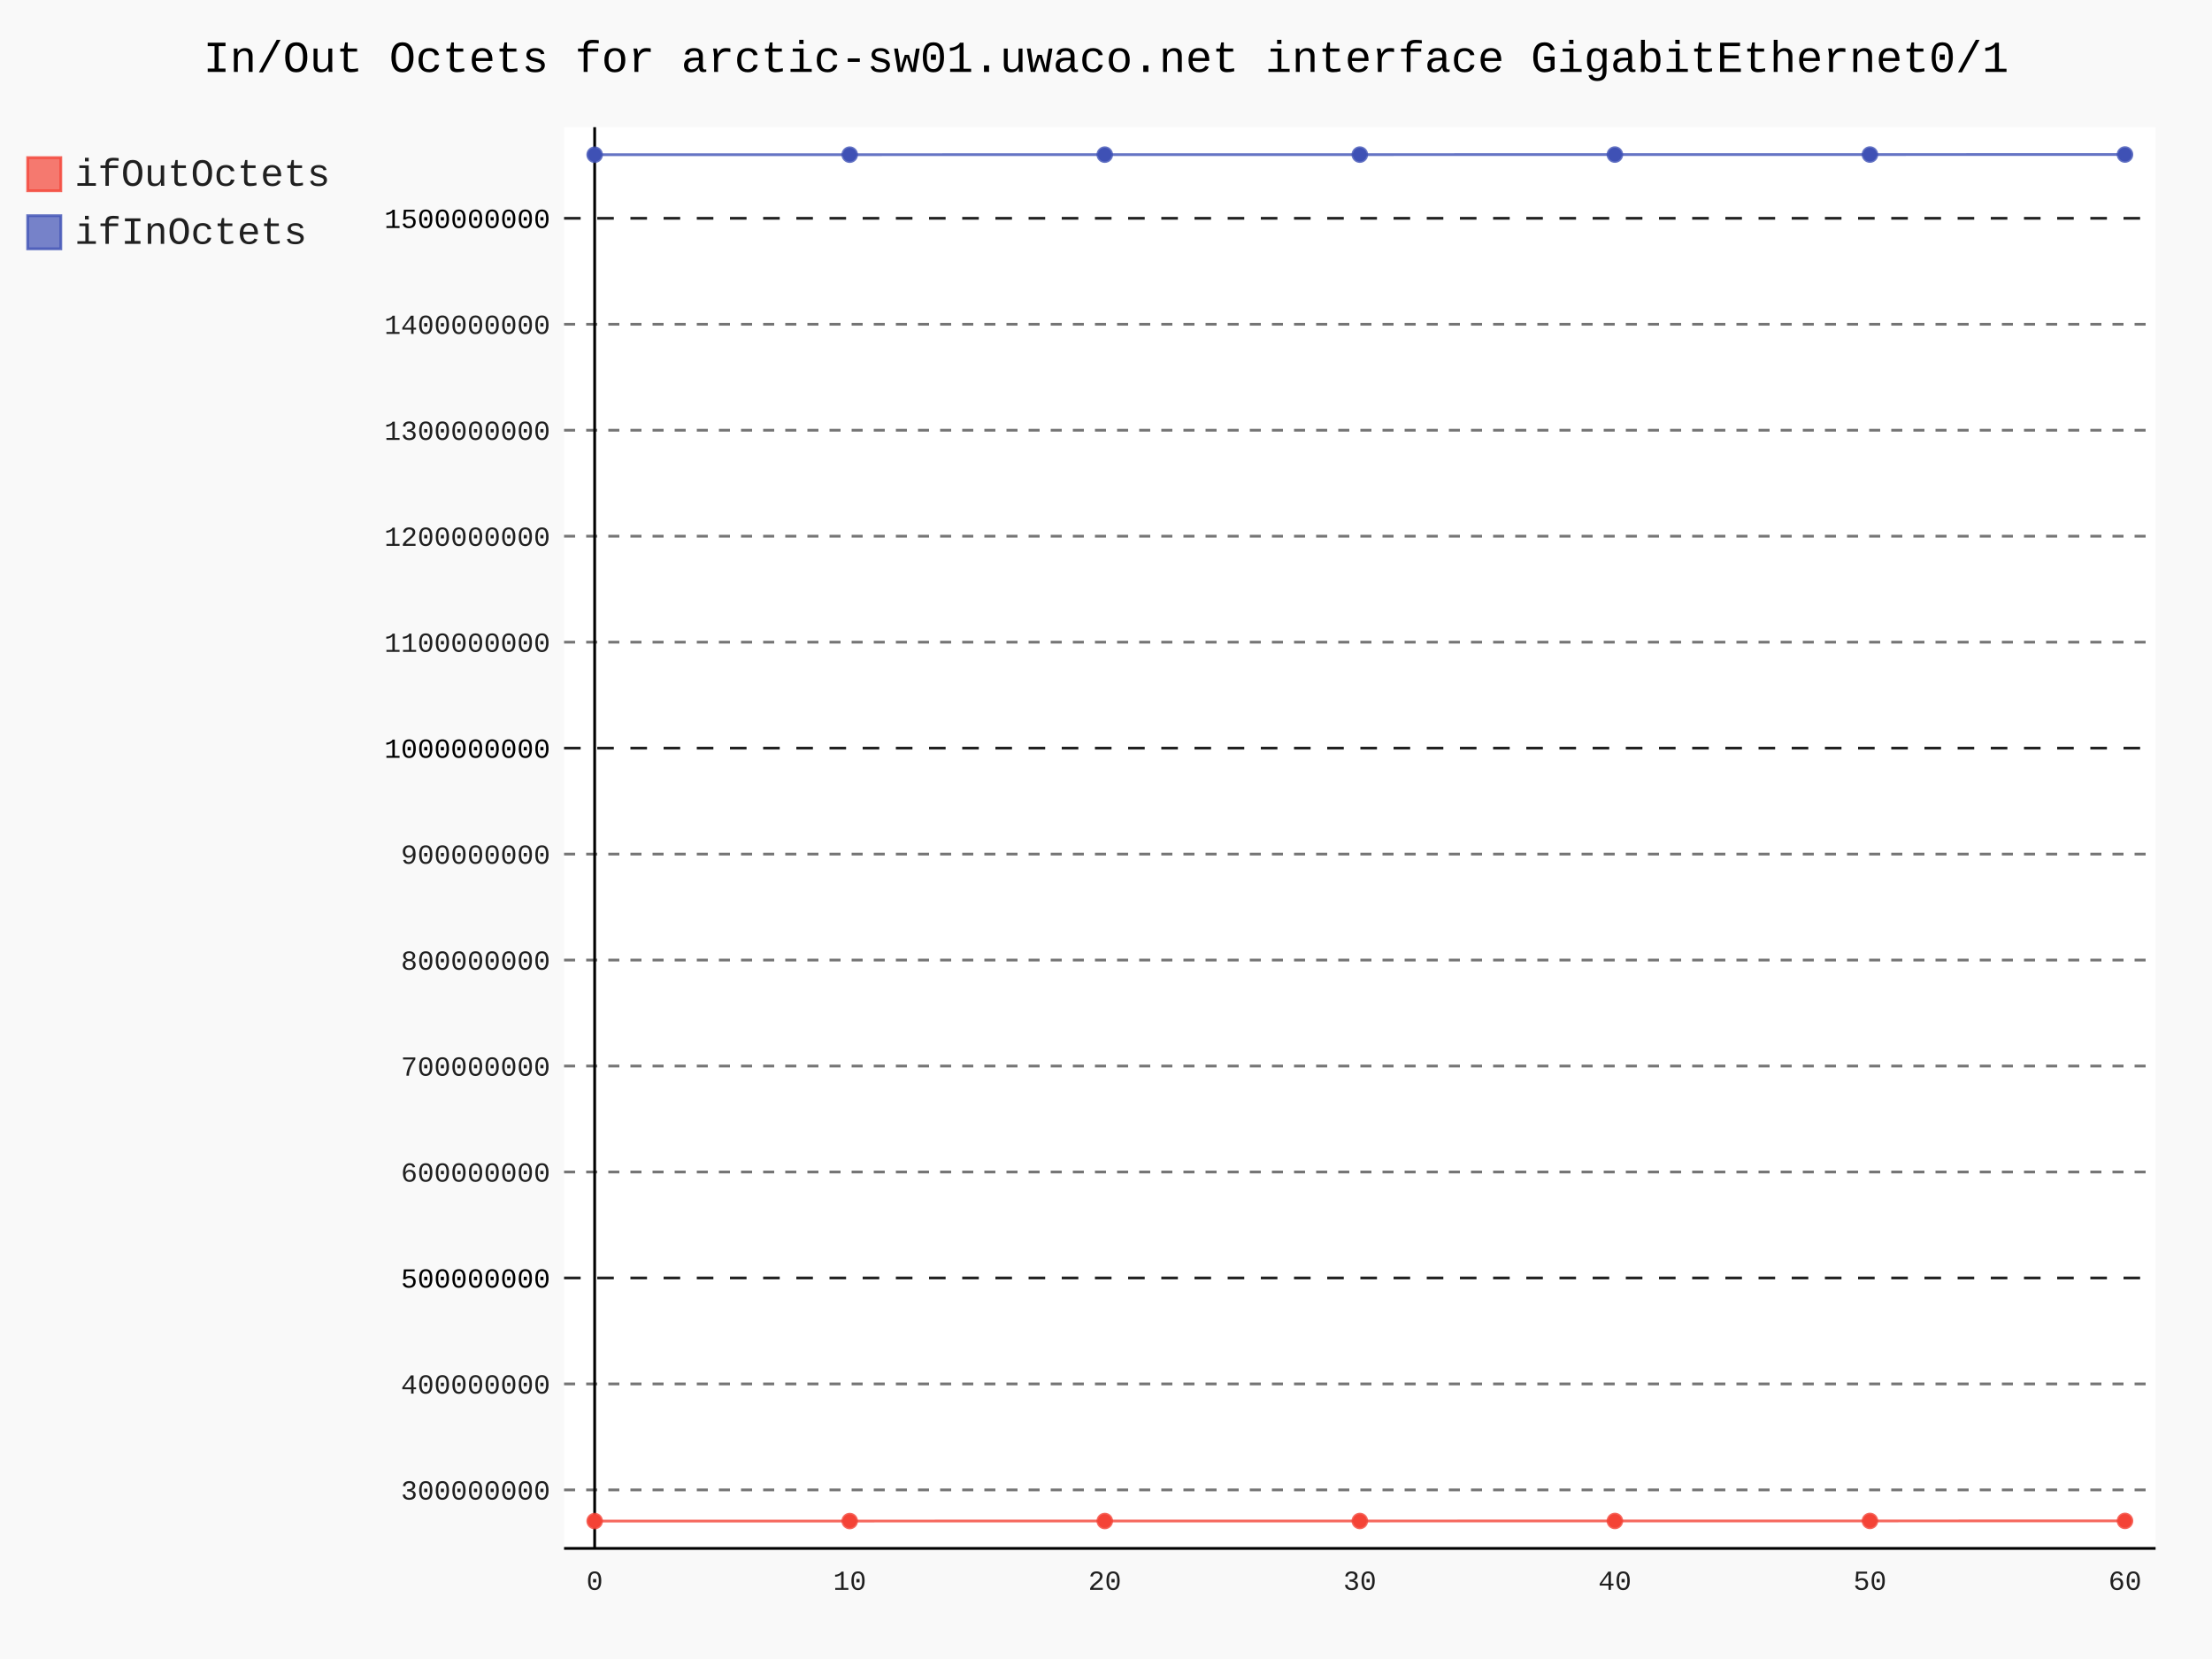
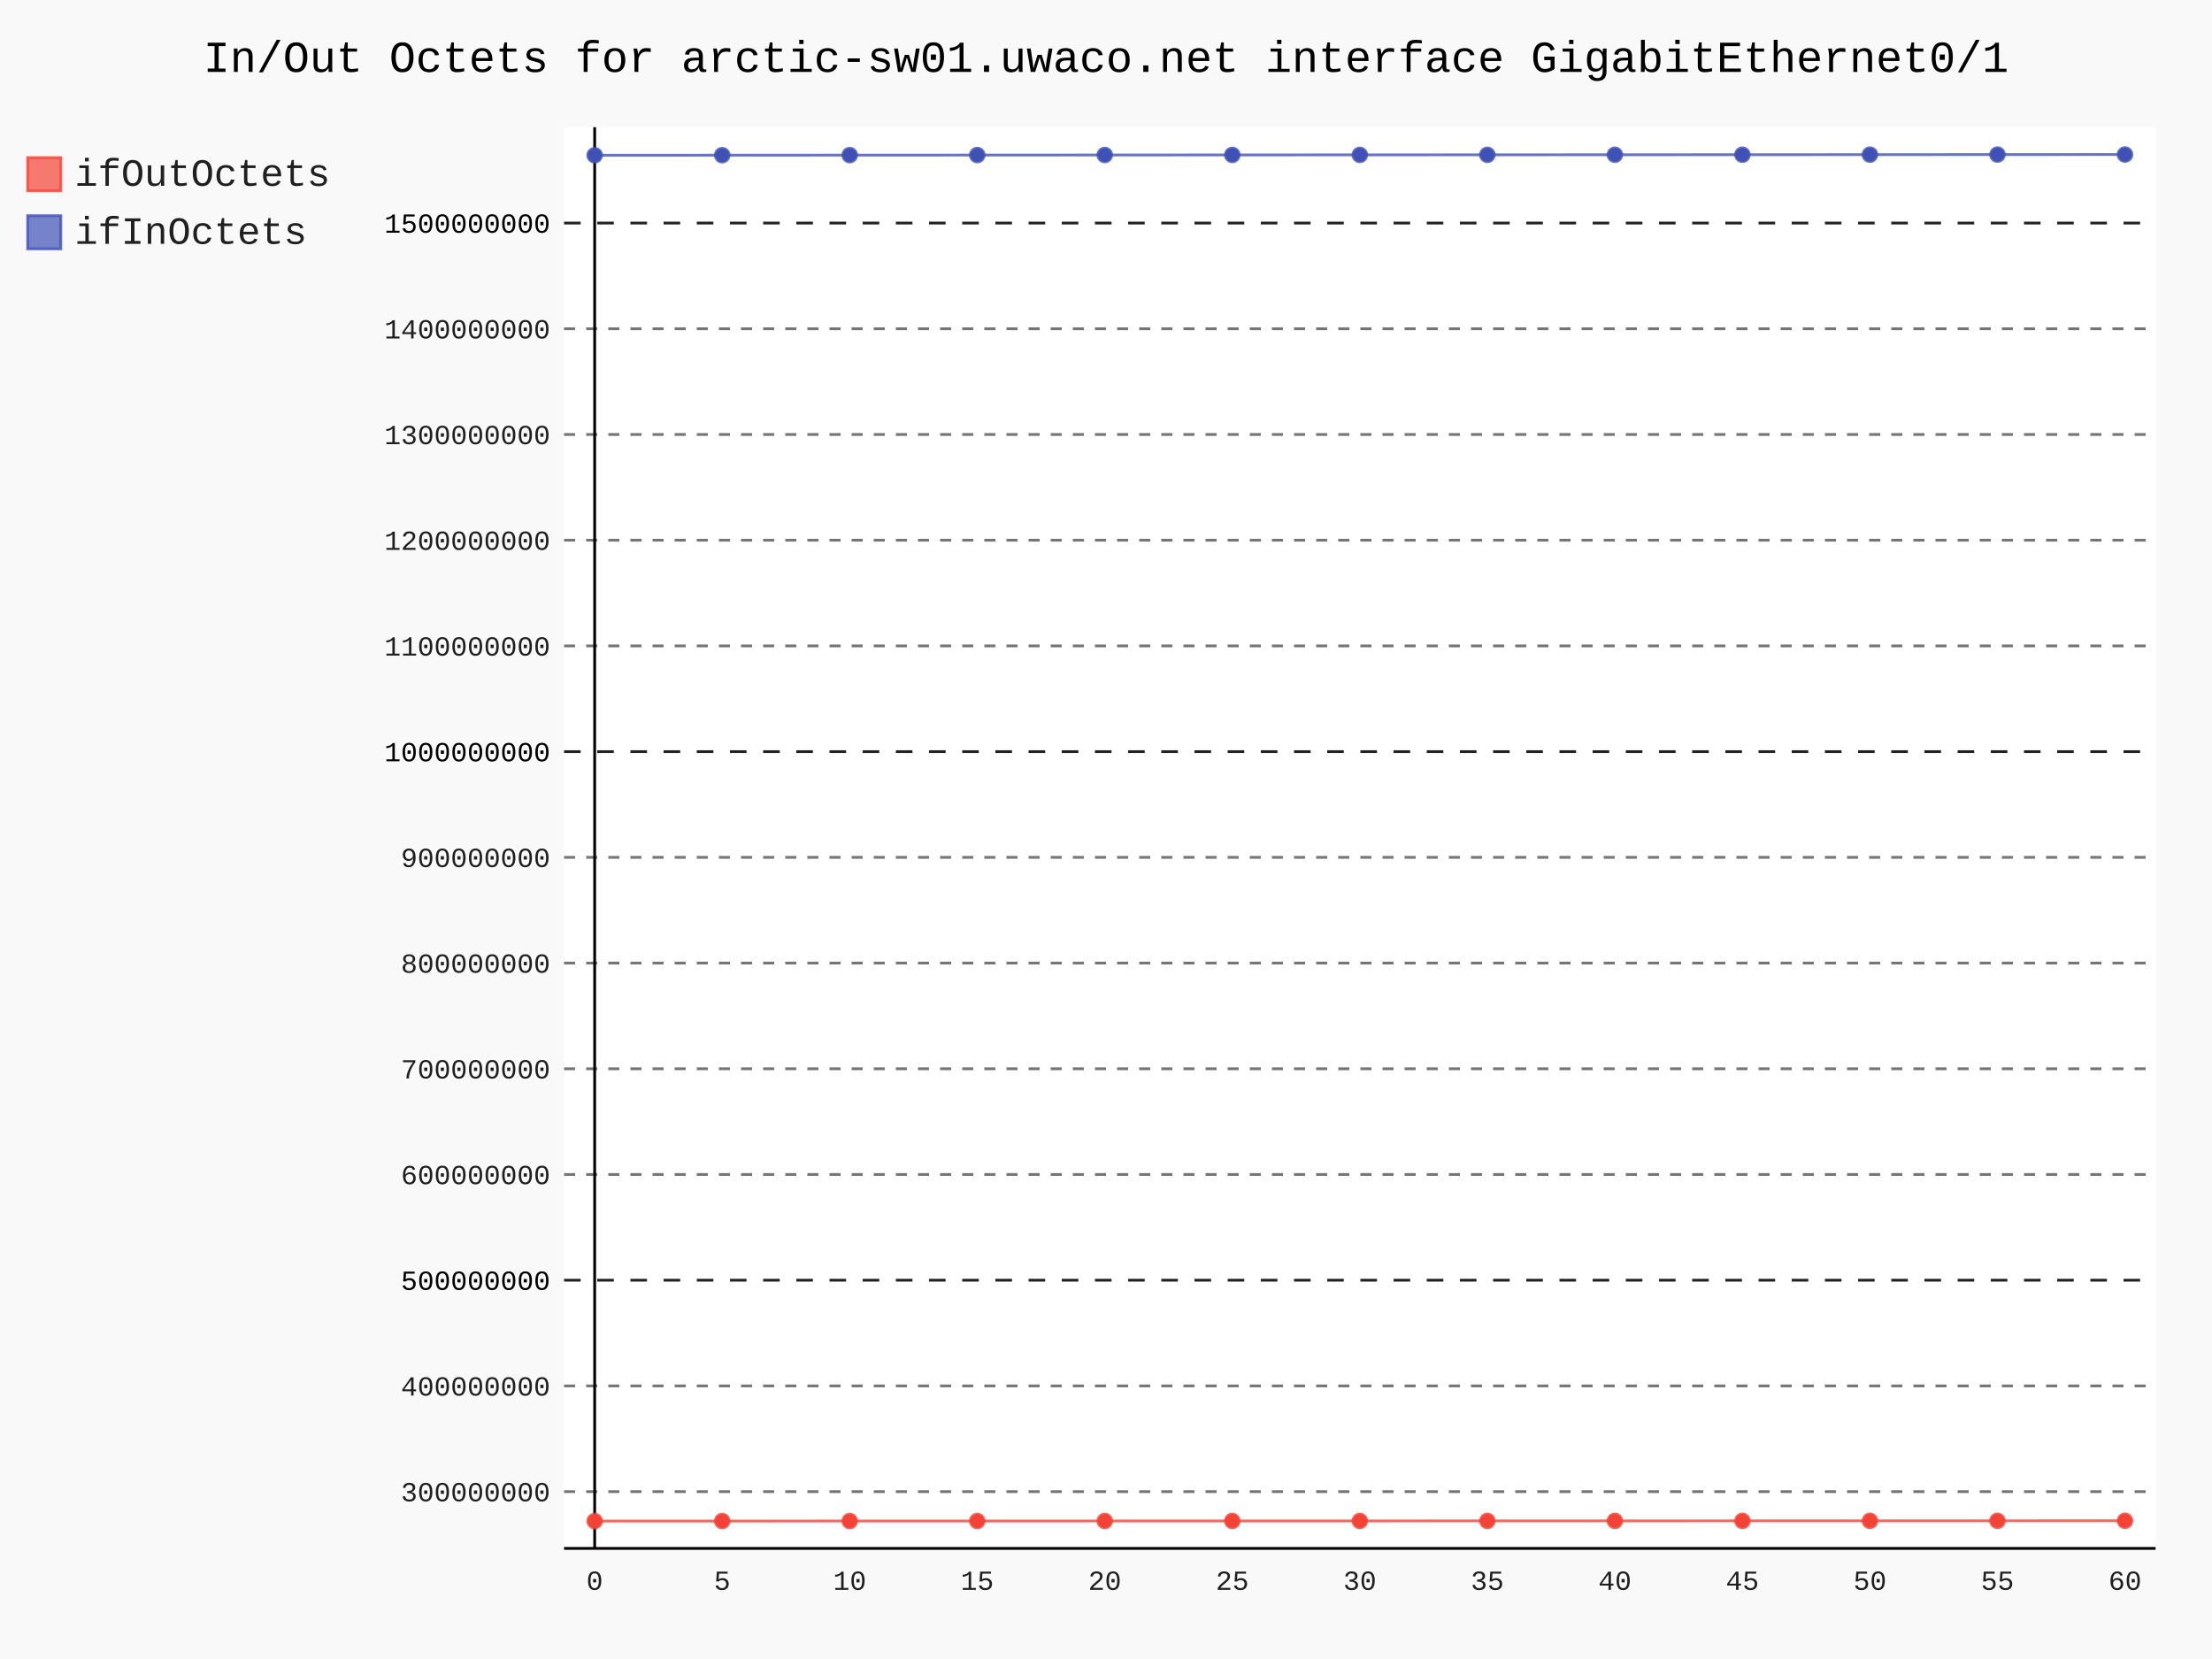
- <svg xmlns="http://www.w3.org/2000/svg" id="chart-62bed7ab-49e7-400b-b45b-91d4cf0126cf" class="pygal-chart" viewBox="0 0 800 600">
+ <svg xmlns="http://www.w3.org/2000/svg" id="chart-bc05daa6-bdeb-45f5-a4c9-7bcf6c5c0ba5" class="pygal-chart" viewBox="0 0 800 600">
  <defs>
-     <style type="text/css">#chart-62bed7ab-49e7-400b-b45b-91d4cf0126cf{-webkit-user-select:none;-webkit-font-smoothing:antialiased;font-family:Consolas,"Liberation Mono",Menlo,Courier,monospace}#chart-62bed7ab-49e7-400b-b45b-91d4cf0126cf .title{font-family:Consolas,"Liberation Mono",Menlo,Courier,monospace;font-size:16px}#chart-62bed7ab-49e7-400b-b45b-91d4cf0126cf .legends .legend text{font-family:Consolas,"Liberation Mono",Menlo,Courier,monospace;font-size:14px}#chart-62bed7ab-49e7-400b-b45b-91d4cf0126cf .axis text{font-family:Consolas,"Liberation Mono",Menlo,Courier,monospace;font-size:10px}#chart-62bed7ab-49e7-400b-b45b-91d4cf0126cf .axis text.major{font-family:Consolas,"Liberation Mono",Menlo,Courier,monospace;font-size:10px}#chart-62bed7ab-49e7-400b-b45b-91d4cf0126cf .text-overlay text.value{font-family:Consolas,"Liberation Mono",Menlo,Courier,monospace;font-size:16px}#chart-62bed7ab-49e7-400b-b45b-91d4cf0126cf .text-overlay text.label{font-family:Consolas,"Liberation Mono",Menlo,Courier,monospace;font-size:10px}#chart-62bed7ab-49e7-400b-b45b-91d4cf0126cf .tooltip{font-family:Consolas,"Liberation Mono",Menlo,Courier,monospace;font-size:14px}#chart-62bed7ab-49e7-400b-b45b-91d4cf0126cf text.no_data{font-family:Consolas,"Liberation Mono",Menlo,Courier,monospace;font-size:64px}
- #chart-62bed7ab-49e7-400b-b45b-91d4cf0126cf{background-color:rgba(249,249,249,1)}#chart-62bed7ab-49e7-400b-b45b-91d4cf0126cf path,#chart-62bed7ab-49e7-400b-b45b-91d4cf0126cf line,#chart-62bed7ab-49e7-400b-b45b-91d4cf0126cf rect,#chart-62bed7ab-49e7-400b-b45b-91d4cf0126cf circle{-webkit-transition:150ms;-moz-transition:150ms;transition:150ms}#chart-62bed7ab-49e7-400b-b45b-91d4cf0126cf .graph &gt; .background{fill:rgba(249,249,249,1)}#chart-62bed7ab-49e7-400b-b45b-91d4cf0126cf .plot &gt; .background{fill:rgba(255,255,255,1)}#chart-62bed7ab-49e7-400b-b45b-91d4cf0126cf .graph{fill:rgba(0,0,0,.87)}#chart-62bed7ab-49e7-400b-b45b-91d4cf0126cf text.no_data{fill:rgba(0,0,0,1)}#chart-62bed7ab-49e7-400b-b45b-91d4cf0126cf .title{fill:rgba(0,0,0,1)}#chart-62bed7ab-49e7-400b-b45b-91d4cf0126cf .legends .legend text{fill:rgba(0,0,0,.87)}#chart-62bed7ab-49e7-400b-b45b-91d4cf0126cf .legends .legend:hover text{fill:rgba(0,0,0,1)}#chart-62bed7ab-49e7-400b-b45b-91d4cf0126cf .axis .line{stroke:rgba(0,0,0,1)}#chart-62bed7ab-49e7-400b-b45b-91d4cf0126cf .axis .guide.line{stroke:rgba(0,0,0,.54)}#chart-62bed7ab-49e7-400b-b45b-91d4cf0126cf .axis .major.line{stroke:rgba(0,0,0,.87)}#chart-62bed7ab-49e7-400b-b45b-91d4cf0126cf .axis text.major{fill:rgba(0,0,0,1)}#chart-62bed7ab-49e7-400b-b45b-91d4cf0126cf .axis.y .guides:hover .guide.line,#chart-62bed7ab-49e7-400b-b45b-91d4cf0126cf .line-graph .axis.x .guides:hover .guide.line,#chart-62bed7ab-49e7-400b-b45b-91d4cf0126cf .stackedline-graph .axis.x .guides:hover .guide.line,#chart-62bed7ab-49e7-400b-b45b-91d4cf0126cf .xy-graph .axis.x .guides:hover .guide.line{stroke:rgba(0,0,0,1)}#chart-62bed7ab-49e7-400b-b45b-91d4cf0126cf .axis .guides:hover text{fill:rgba(0,0,0,1)}#chart-62bed7ab-49e7-400b-b45b-91d4cf0126cf .reactive{fill-opacity:.7;stroke-opacity:.8}#chart-62bed7ab-49e7-400b-b45b-91d4cf0126cf .ci{stroke:rgba(0,0,0,.87)}#chart-62bed7ab-49e7-400b-b45b-91d4cf0126cf .reactive.active,#chart-62bed7ab-49e7-400b-b45b-91d4cf0126cf .active .reactive{fill-opacity:.8;stroke-opacity:.9;stroke-width:4}#chart-62bed7ab-49e7-400b-b45b-91d4cf0126cf .ci .reactive.active{stroke-width:1.5}#chart-62bed7ab-49e7-400b-b45b-91d4cf0126cf .series text{fill:rgba(0,0,0,1)}#chart-62bed7ab-49e7-400b-b45b-91d4cf0126cf .tooltip rect{fill:rgba(255,255,255,1);stroke:rgba(0,0,0,1);-webkit-transition:opacity 150ms;-moz-transition:opacity 150ms;transition:opacity 150ms}#chart-62bed7ab-49e7-400b-b45b-91d4cf0126cf .tooltip .label{fill:rgba(0,0,0,.87)}#chart-62bed7ab-49e7-400b-b45b-91d4cf0126cf .tooltip .label{fill:rgba(0,0,0,.87)}#chart-62bed7ab-49e7-400b-b45b-91d4cf0126cf .tooltip .legend{font-size:.8em;fill:rgba(0,0,0,.54)}#chart-62bed7ab-49e7-400b-b45b-91d4cf0126cf .tooltip .x_label{font-size:.6em;fill:rgba(0,0,0,1)}#chart-62bed7ab-49e7-400b-b45b-91d4cf0126cf .tooltip .xlink{font-size:.5em;text-decoration:underline}#chart-62bed7ab-49e7-400b-b45b-91d4cf0126cf .tooltip .value{font-size:1.5em}#chart-62bed7ab-49e7-400b-b45b-91d4cf0126cf .bound{font-size:.5em}#chart-62bed7ab-49e7-400b-b45b-91d4cf0126cf .max-value{font-size:.75em;fill:rgba(0,0,0,.54)}#chart-62bed7ab-49e7-400b-b45b-91d4cf0126cf .map-element{fill:rgba(255,255,255,1);stroke:rgba(0,0,0,.54) !important}#chart-62bed7ab-49e7-400b-b45b-91d4cf0126cf .map-element .reactive{fill-opacity:inherit;stroke-opacity:inherit}#chart-62bed7ab-49e7-400b-b45b-91d4cf0126cf .color-0,#chart-62bed7ab-49e7-400b-b45b-91d4cf0126cf .color-0 a:visited{stroke:#F44336;fill:#F44336}#chart-62bed7ab-49e7-400b-b45b-91d4cf0126cf .color-1,#chart-62bed7ab-49e7-400b-b45b-91d4cf0126cf .color-1 a:visited{stroke:#3F51B5;fill:#3F51B5}#chart-62bed7ab-49e7-400b-b45b-91d4cf0126cf .text-overlay .color-0 text{fill:black}#chart-62bed7ab-49e7-400b-b45b-91d4cf0126cf .text-overlay .color-1 text{fill:black}
- #chart-62bed7ab-49e7-400b-b45b-91d4cf0126cf text.no_data{text-anchor:middle}#chart-62bed7ab-49e7-400b-b45b-91d4cf0126cf .guide.line{fill:none}#chart-62bed7ab-49e7-400b-b45b-91d4cf0126cf .centered{text-anchor:middle}#chart-62bed7ab-49e7-400b-b45b-91d4cf0126cf .title{text-anchor:middle}#chart-62bed7ab-49e7-400b-b45b-91d4cf0126cf .legends .legend text{fill-opacity:1}#chart-62bed7ab-49e7-400b-b45b-91d4cf0126cf .axis.x text{text-anchor:middle}#chart-62bed7ab-49e7-400b-b45b-91d4cf0126cf .axis.x:not(.web) text[transform]{text-anchor:start}#chart-62bed7ab-49e7-400b-b45b-91d4cf0126cf .axis.x:not(.web) text[transform].backwards{text-anchor:end}#chart-62bed7ab-49e7-400b-b45b-91d4cf0126cf .axis.y text{text-anchor:end}#chart-62bed7ab-49e7-400b-b45b-91d4cf0126cf .axis.y text[transform].backwards{text-anchor:start}#chart-62bed7ab-49e7-400b-b45b-91d4cf0126cf .axis.y2 text{text-anchor:start}#chart-62bed7ab-49e7-400b-b45b-91d4cf0126cf .axis.y2 text[transform].backwards{text-anchor:end}#chart-62bed7ab-49e7-400b-b45b-91d4cf0126cf .axis .guide.line{stroke-dasharray:4,4}#chart-62bed7ab-49e7-400b-b45b-91d4cf0126cf .axis .major.guide.line{stroke-dasharray:6,6}#chart-62bed7ab-49e7-400b-b45b-91d4cf0126cf .horizontal .axis.y .guide.line,#chart-62bed7ab-49e7-400b-b45b-91d4cf0126cf .horizontal .axis.y2 .guide.line,#chart-62bed7ab-49e7-400b-b45b-91d4cf0126cf .vertical .axis.x .guide.line{opacity:0}#chart-62bed7ab-49e7-400b-b45b-91d4cf0126cf .horizontal .axis.always_show .guide.line,#chart-62bed7ab-49e7-400b-b45b-91d4cf0126cf .vertical .axis.always_show .guide.line{opacity:1 !important}#chart-62bed7ab-49e7-400b-b45b-91d4cf0126cf .axis.y .guides:hover .guide.line,#chart-62bed7ab-49e7-400b-b45b-91d4cf0126cf .axis.y2 .guides:hover .guide.line,#chart-62bed7ab-49e7-400b-b45b-91d4cf0126cf .axis.x .guides:hover .guide.line{opacity:1}#chart-62bed7ab-49e7-400b-b45b-91d4cf0126cf .axis .guides:hover text{opacity:1}#chart-62bed7ab-49e7-400b-b45b-91d4cf0126cf .nofill{fill:none}#chart-62bed7ab-49e7-400b-b45b-91d4cf0126cf .subtle-fill{fill-opacity:.2}#chart-62bed7ab-49e7-400b-b45b-91d4cf0126cf .dot{stroke-width:1px;fill-opacity:1}#chart-62bed7ab-49e7-400b-b45b-91d4cf0126cf .dot.active{stroke-width:5px}#chart-62bed7ab-49e7-400b-b45b-91d4cf0126cf .dot.negative{fill:transparent}#chart-62bed7ab-49e7-400b-b45b-91d4cf0126cf text,#chart-62bed7ab-49e7-400b-b45b-91d4cf0126cf tspan{stroke:none !important}#chart-62bed7ab-49e7-400b-b45b-91d4cf0126cf .series text.active{opacity:1}#chart-62bed7ab-49e7-400b-b45b-91d4cf0126cf .tooltip rect{fill-opacity:.95;stroke-width:.5}#chart-62bed7ab-49e7-400b-b45b-91d4cf0126cf .tooltip text{fill-opacity:1}#chart-62bed7ab-49e7-400b-b45b-91d4cf0126cf .showable{visibility:hidden}#chart-62bed7ab-49e7-400b-b45b-91d4cf0126cf .showable.shown{visibility:visible}#chart-62bed7ab-49e7-400b-b45b-91d4cf0126cf .gauge-background{fill:rgba(229,229,229,1);stroke:none}#chart-62bed7ab-49e7-400b-b45b-91d4cf0126cf .bg-lines{stroke:rgba(249,249,249,1);stroke-width:2px}</style>
+     <style type="text/css">#chart-bc05daa6-bdeb-45f5-a4c9-7bcf6c5c0ba5{-webkit-user-select:none;-webkit-font-smoothing:antialiased;font-family:Consolas,"Liberation Mono",Menlo,Courier,monospace}#chart-bc05daa6-bdeb-45f5-a4c9-7bcf6c5c0ba5 .title{font-family:Consolas,"Liberation Mono",Menlo,Courier,monospace;font-size:16px}#chart-bc05daa6-bdeb-45f5-a4c9-7bcf6c5c0ba5 .legends .legend text{font-family:Consolas,"Liberation Mono",Menlo,Courier,monospace;font-size:14px}#chart-bc05daa6-bdeb-45f5-a4c9-7bcf6c5c0ba5 .axis text{font-family:Consolas,"Liberation Mono",Menlo,Courier,monospace;font-size:10px}#chart-bc05daa6-bdeb-45f5-a4c9-7bcf6c5c0ba5 .axis text.major{font-family:Consolas,"Liberation Mono",Menlo,Courier,monospace;font-size:10px}#chart-bc05daa6-bdeb-45f5-a4c9-7bcf6c5c0ba5 .text-overlay text.value{font-family:Consolas,"Liberation Mono",Menlo,Courier,monospace;font-size:16px}#chart-bc05daa6-bdeb-45f5-a4c9-7bcf6c5c0ba5 .text-overlay text.label{font-family:Consolas,"Liberation Mono",Menlo,Courier,monospace;font-size:10px}#chart-bc05daa6-bdeb-45f5-a4c9-7bcf6c5c0ba5 .tooltip{font-family:Consolas,"Liberation Mono",Menlo,Courier,monospace;font-size:14px}#chart-bc05daa6-bdeb-45f5-a4c9-7bcf6c5c0ba5 text.no_data{font-family:Consolas,"Liberation Mono",Menlo,Courier,monospace;font-size:64px}
+ #chart-bc05daa6-bdeb-45f5-a4c9-7bcf6c5c0ba5{background-color:rgba(249,249,249,1)}#chart-bc05daa6-bdeb-45f5-a4c9-7bcf6c5c0ba5 path,#chart-bc05daa6-bdeb-45f5-a4c9-7bcf6c5c0ba5 line,#chart-bc05daa6-bdeb-45f5-a4c9-7bcf6c5c0ba5 rect,#chart-bc05daa6-bdeb-45f5-a4c9-7bcf6c5c0ba5 circle{-webkit-transition:150ms;-moz-transition:150ms;transition:150ms}#chart-bc05daa6-bdeb-45f5-a4c9-7bcf6c5c0ba5 .graph &gt; .background{fill:rgba(249,249,249,1)}#chart-bc05daa6-bdeb-45f5-a4c9-7bcf6c5c0ba5 .plot &gt; .background{fill:rgba(255,255,255,1)}#chart-bc05daa6-bdeb-45f5-a4c9-7bcf6c5c0ba5 .graph{fill:rgba(0,0,0,.87)}#chart-bc05daa6-bdeb-45f5-a4c9-7bcf6c5c0ba5 text.no_data{fill:rgba(0,0,0,1)}#chart-bc05daa6-bdeb-45f5-a4c9-7bcf6c5c0ba5 .title{fill:rgba(0,0,0,1)}#chart-bc05daa6-bdeb-45f5-a4c9-7bcf6c5c0ba5 .legends .legend text{fill:rgba(0,0,0,.87)}#chart-bc05daa6-bdeb-45f5-a4c9-7bcf6c5c0ba5 .legends .legend:hover text{fill:rgba(0,0,0,1)}#chart-bc05daa6-bdeb-45f5-a4c9-7bcf6c5c0ba5 .axis .line{stroke:rgba(0,0,0,1)}#chart-bc05daa6-bdeb-45f5-a4c9-7bcf6c5c0ba5 .axis .guide.line{stroke:rgba(0,0,0,.54)}#chart-bc05daa6-bdeb-45f5-a4c9-7bcf6c5c0ba5 .axis .major.line{stroke:rgba(0,0,0,.87)}#chart-bc05daa6-bdeb-45f5-a4c9-7bcf6c5c0ba5 .axis text.major{fill:rgba(0,0,0,1)}#chart-bc05daa6-bdeb-45f5-a4c9-7bcf6c5c0ba5 .axis.y .guides:hover .guide.line,#chart-bc05daa6-bdeb-45f5-a4c9-7bcf6c5c0ba5 .line-graph .axis.x .guides:hover .guide.line,#chart-bc05daa6-bdeb-45f5-a4c9-7bcf6c5c0ba5 .stackedline-graph .axis.x .guides:hover .guide.line,#chart-bc05daa6-bdeb-45f5-a4c9-7bcf6c5c0ba5 .xy-graph .axis.x .guides:hover .guide.line{stroke:rgba(0,0,0,1)}#chart-bc05daa6-bdeb-45f5-a4c9-7bcf6c5c0ba5 .axis .guides:hover text{fill:rgba(0,0,0,1)}#chart-bc05daa6-bdeb-45f5-a4c9-7bcf6c5c0ba5 .reactive{fill-opacity:.7;stroke-opacity:.8}#chart-bc05daa6-bdeb-45f5-a4c9-7bcf6c5c0ba5 .ci{stroke:rgba(0,0,0,.87)}#chart-bc05daa6-bdeb-45f5-a4c9-7bcf6c5c0ba5 .reactive.active,#chart-bc05daa6-bdeb-45f5-a4c9-7bcf6c5c0ba5 .active .reactive{fill-opacity:.8;stroke-opacity:.9;stroke-width:4}#chart-bc05daa6-bdeb-45f5-a4c9-7bcf6c5c0ba5 .ci .reactive.active{stroke-width:1.5}#chart-bc05daa6-bdeb-45f5-a4c9-7bcf6c5c0ba5 .series text{fill:rgba(0,0,0,1)}#chart-bc05daa6-bdeb-45f5-a4c9-7bcf6c5c0ba5 .tooltip rect{fill:rgba(255,255,255,1);stroke:rgba(0,0,0,1);-webkit-transition:opacity 150ms;-moz-transition:opacity 150ms;transition:opacity 150ms}#chart-bc05daa6-bdeb-45f5-a4c9-7bcf6c5c0ba5 .tooltip .label{fill:rgba(0,0,0,.87)}#chart-bc05daa6-bdeb-45f5-a4c9-7bcf6c5c0ba5 .tooltip .label{fill:rgba(0,0,0,.87)}#chart-bc05daa6-bdeb-45f5-a4c9-7bcf6c5c0ba5 .tooltip .legend{font-size:.8em;fill:rgba(0,0,0,.54)}#chart-bc05daa6-bdeb-45f5-a4c9-7bcf6c5c0ba5 .tooltip .x_label{font-size:.6em;fill:rgba(0,0,0,1)}#chart-bc05daa6-bdeb-45f5-a4c9-7bcf6c5c0ba5 .tooltip .xlink{font-size:.5em;text-decoration:underline}#chart-bc05daa6-bdeb-45f5-a4c9-7bcf6c5c0ba5 .tooltip .value{font-size:1.5em}#chart-bc05daa6-bdeb-45f5-a4c9-7bcf6c5c0ba5 .bound{font-size:.5em}#chart-bc05daa6-bdeb-45f5-a4c9-7bcf6c5c0ba5 .max-value{font-size:.75em;fill:rgba(0,0,0,.54)}#chart-bc05daa6-bdeb-45f5-a4c9-7bcf6c5c0ba5 .map-element{fill:rgba(255,255,255,1);stroke:rgba(0,0,0,.54) !important}#chart-bc05daa6-bdeb-45f5-a4c9-7bcf6c5c0ba5 .map-element .reactive{fill-opacity:inherit;stroke-opacity:inherit}#chart-bc05daa6-bdeb-45f5-a4c9-7bcf6c5c0ba5 .color-0,#chart-bc05daa6-bdeb-45f5-a4c9-7bcf6c5c0ba5 .color-0 a:visited{stroke:#F44336;fill:#F44336}#chart-bc05daa6-bdeb-45f5-a4c9-7bcf6c5c0ba5 .color-1,#chart-bc05daa6-bdeb-45f5-a4c9-7bcf6c5c0ba5 .color-1 a:visited{stroke:#3F51B5;fill:#3F51B5}#chart-bc05daa6-bdeb-45f5-a4c9-7bcf6c5c0ba5 .text-overlay .color-0 text{fill:black}#chart-bc05daa6-bdeb-45f5-a4c9-7bcf6c5c0ba5 .text-overlay .color-1 text{fill:black}
+ #chart-bc05daa6-bdeb-45f5-a4c9-7bcf6c5c0ba5 text.no_data{text-anchor:middle}#chart-bc05daa6-bdeb-45f5-a4c9-7bcf6c5c0ba5 .guide.line{fill:none}#chart-bc05daa6-bdeb-45f5-a4c9-7bcf6c5c0ba5 .centered{text-anchor:middle}#chart-bc05daa6-bdeb-45f5-a4c9-7bcf6c5c0ba5 .title{text-anchor:middle}#chart-bc05daa6-bdeb-45f5-a4c9-7bcf6c5c0ba5 .legends .legend text{fill-opacity:1}#chart-bc05daa6-bdeb-45f5-a4c9-7bcf6c5c0ba5 .axis.x text{text-anchor:middle}#chart-bc05daa6-bdeb-45f5-a4c9-7bcf6c5c0ba5 .axis.x:not(.web) text[transform]{text-anchor:start}#chart-bc05daa6-bdeb-45f5-a4c9-7bcf6c5c0ba5 .axis.x:not(.web) text[transform].backwards{text-anchor:end}#chart-bc05daa6-bdeb-45f5-a4c9-7bcf6c5c0ba5 .axis.y text{text-anchor:end}#chart-bc05daa6-bdeb-45f5-a4c9-7bcf6c5c0ba5 .axis.y text[transform].backwards{text-anchor:start}#chart-bc05daa6-bdeb-45f5-a4c9-7bcf6c5c0ba5 .axis.y2 text{text-anchor:start}#chart-bc05daa6-bdeb-45f5-a4c9-7bcf6c5c0ba5 .axis.y2 text[transform].backwards{text-anchor:end}#chart-bc05daa6-bdeb-45f5-a4c9-7bcf6c5c0ba5 .axis .guide.line{stroke-dasharray:4,4}#chart-bc05daa6-bdeb-45f5-a4c9-7bcf6c5c0ba5 .axis .major.guide.line{stroke-dasharray:6,6}#chart-bc05daa6-bdeb-45f5-a4c9-7bcf6c5c0ba5 .horizontal .axis.y .guide.line,#chart-bc05daa6-bdeb-45f5-a4c9-7bcf6c5c0ba5 .horizontal .axis.y2 .guide.line,#chart-bc05daa6-bdeb-45f5-a4c9-7bcf6c5c0ba5 .vertical .axis.x .guide.line{opacity:0}#chart-bc05daa6-bdeb-45f5-a4c9-7bcf6c5c0ba5 .horizontal .axis.always_show .guide.line,#chart-bc05daa6-bdeb-45f5-a4c9-7bcf6c5c0ba5 .vertical .axis.always_show .guide.line{opacity:1 !important}#chart-bc05daa6-bdeb-45f5-a4c9-7bcf6c5c0ba5 .axis.y .guides:hover .guide.line,#chart-bc05daa6-bdeb-45f5-a4c9-7bcf6c5c0ba5 .axis.y2 .guides:hover .guide.line,#chart-bc05daa6-bdeb-45f5-a4c9-7bcf6c5c0ba5 .axis.x .guides:hover .guide.line{opacity:1}#chart-bc05daa6-bdeb-45f5-a4c9-7bcf6c5c0ba5 .axis .guides:hover text{opacity:1}#chart-bc05daa6-bdeb-45f5-a4c9-7bcf6c5c0ba5 .nofill{fill:none}#chart-bc05daa6-bdeb-45f5-a4c9-7bcf6c5c0ba5 .subtle-fill{fill-opacity:.2}#chart-bc05daa6-bdeb-45f5-a4c9-7bcf6c5c0ba5 .dot{stroke-width:1px;fill-opacity:1}#chart-bc05daa6-bdeb-45f5-a4c9-7bcf6c5c0ba5 .dot.active{stroke-width:5px}#chart-bc05daa6-bdeb-45f5-a4c9-7bcf6c5c0ba5 .dot.negative{fill:transparent}#chart-bc05daa6-bdeb-45f5-a4c9-7bcf6c5c0ba5 text,#chart-bc05daa6-bdeb-45f5-a4c9-7bcf6c5c0ba5 tspan{stroke:none !important}#chart-bc05daa6-bdeb-45f5-a4c9-7bcf6c5c0ba5 .series text.active{opacity:1}#chart-bc05daa6-bdeb-45f5-a4c9-7bcf6c5c0ba5 .tooltip rect{fill-opacity:.95;stroke-width:.5}#chart-bc05daa6-bdeb-45f5-a4c9-7bcf6c5c0ba5 .tooltip text{fill-opacity:1}#chart-bc05daa6-bdeb-45f5-a4c9-7bcf6c5c0ba5 .showable{visibility:hidden}#chart-bc05daa6-bdeb-45f5-a4c9-7bcf6c5c0ba5 .showable.shown{visibility:visible}#chart-bc05daa6-bdeb-45f5-a4c9-7bcf6c5c0ba5 .gauge-background{fill:rgba(229,229,229,1);stroke:none}#chart-bc05daa6-bdeb-45f5-a4c9-7bcf6c5c0ba5 .bg-lines{stroke:rgba(249,249,249,1);stroke-width:2px}</style>
  </defs>
  <g class="graph line-graph vertical">
    <rect class="background" height="600" width="800" x="0" y="0" />
    <g class="plot" transform="translate(204, 46)">
      <rect class="background" height="514" width="575.6" x="0" y="0" />
      <g class="axis y">
        <path class="line" d="M0 514 h575.6" />
        <g class="guides">
-           <path class="guide line" d="M0 492.841 h575.6" />
-           <text class="" x="-5" y="496.341">300000000</text>
-         </g>
-         <g class="guides">
-           <path class="guide line" d="M0 454.516 h575.6" />
-           <text class="" x="-5" y="458.016">400000000</text>
-         </g>
-         <g class="guides">
-           <path class="major guide line" d="M0 416.192 h575.6" />
-           <text class="major" x="-5" y="419.692">500000000</text>
-         </g>
-         <g class="guides">
-           <path class="guide line" d="M0 377.868 h575.6" />
-           <text class="" x="-5" y="381.368">600000000</text>
-         </g>
-         <g class="guides">
-           <path class="guide line" d="M0 339.543 h575.6" />
-           <text class="" x="-5" y="343.043">700000000</text>
-         </g>
-         <g class="guides">
-           <path class="guide line" d="M0 301.219 h575.6" />
-           <text class="" x="-5" y="304.719">800000000</text>
-         </g>
-         <g class="guides">
-           <path class="guide line" d="M0 262.895 h575.6" />
-           <text class="" x="-5" y="266.395">900000000</text>
-         </g>
-         <g class="guides">
-           <path class="major guide line" d="M0 224.57 h575.6" />
-           <text class="major" x="-5" y="228.07">1000000000</text>
-         </g>
-         <g class="guides">
-           <path class="guide line" d="M0 186.246 h575.6" />
-           <text class="" x="-5" y="189.746">1100000000</text>
-         </g>
-         <g class="guides">
-           <path class="guide line" d="M0 147.922 h575.6" />
-           <text class="" x="-5" y="151.422">1200000000</text>
-         </g>
-         <g class="guides">
-           <path class="guide line" d="M0 109.597 h575.6" />
-           <text class="" x="-5" y="113.097">1300000000</text>
-         </g>
-         <g class="guides">
-           <path class="guide line" d="M0 71.273 h575.6" />
-           <text class="" x="-5" y="74.773">1400000000</text>
-         </g>
-         <g class="guides">
-           <path class="major guide line" d="M0 32.949 h575.6" />
-           <text class="major" x="-5" y="36.449">1500000000</text>
+           <path class="guide line" d="M0 493.469 h575.6" />
+           <text class="" x="-5" y="496.969">300000000</text>
+         </g>
+         <g class="guides">
+           <path class="guide line" d="M0 455.236 h575.6" />
+           <text class="" x="-5" y="458.736">400000000</text>
+         </g>
+         <g class="guides">
+           <path class="major guide line" d="M0 417.002 h575.6" />
+           <text class="major" x="-5" y="420.502">500000000</text>
+         </g>
+         <g class="guides">
+           <path class="guide line" d="M0 378.769 h575.6" />
+           <text class="" x="-5" y="382.269">600000000</text>
+         </g>
+         <g class="guides">
+           <path class="guide line" d="M0 340.536 h575.6" />
+           <text class="" x="-5" y="344.036">700000000</text>
+         </g>
+         <g class="guides">
+           <path class="guide line" d="M0 302.303 h575.6" />
+           <text class="" x="-5" y="305.803">800000000</text>
+         </g>
+         <g class="guides">
+           <path class="guide line" d="M0 264.07 h575.6" />
+           <text class="" x="-5" y="267.57">900000000</text>
+         </g>
+         <g class="guides">
+           <path class="major guide line" d="M0 225.836 h575.6" />
+           <text class="major" x="-5" y="229.336">1000000000</text>
+         </g>
+         <g class="guides">
+           <path class="guide line" d="M0 187.603 h575.6" />
+           <text class="" x="-5" y="191.103">1100000000</text>
+         </g>
+         <g class="guides">
+           <path class="guide line" d="M0 149.37 h575.6" />
+           <text class="" x="-5" y="152.87">1200000000</text>
+         </g>
+         <g class="guides">
+           <path class="guide line" d="M0 111.137 h575.6" />
+           <text class="" x="-5" y="114.637">1300000000</text>
+         </g>
+         <g class="guides">
+           <path class="guide line" d="M0 72.904 h575.6" />
+           <text class="" x="-5" y="76.404">1400000000</text>
+         </g>
+         <g class="guides">
+           <path class="major guide line" d="M0 34.67 h575.6" />
+           <text class="major" x="-5" y="38.17">1500000000</text>
        </g>
      </g>
      <g class="axis x">
        <g class="guides">
          <path class="axis line" d="M11.069 0 v514" />
          <text class="" x="11.069" y="529.0">0</text>
        </g>
        <g class="guides">
+           <path class="guide line" d="M57.191 0 v514" />
+           <text class="" x="57.191" y="529.0">5</text>
+         </g>
+         <g class="guides">
          <path class="guide line" d="M103.313 0 v514" />
          <text class="" x="103.313" y="529.0">10</text>
        </g>
        <g class="guides">
+           <path class="guide line" d="M149.435 0 v514" />
+           <text class="" x="149.435" y="529.0">15</text>
+         </g>
+         <g class="guides">
          <path class="guide line" d="M195.556 0 v514" />
          <text class="" x="195.556" y="529.0">20</text>
        </g>
        <g class="guides">
+           <path class="guide line" d="M241.678 0 v514" />
+           <text class="" x="241.678" y="529.0">25</text>
+         </g>
+         <g class="guides">
          <path class="guide line" d="M287.8 0 v514" />
          <text class="" x="287.8" y="529.0">30</text>
        </g>
        <g class="guides">
+           <path class="guide line" d="M333.922 0 v514" />
+           <text class="" x="333.922" y="529.0">35</text>
+         </g>
+         <g class="guides">
          <path class="guide line" d="M380.044 0 v514" />
          <text class="" x="380.044" y="529.0">40</text>
        </g>
        <g class="guides">
+           <path class="guide line" d="M426.165 0 v514" />
+           <text class="" x="426.165" y="529.0">45</text>
+         </g>
+         <g class="guides">
          <path class="guide line" d="M472.287 0 v514" />
          <text class="" x="472.287" y="529.0">50</text>
        </g>
        <g class="guides">
+           <path class="guide line" d="M518.409 0 v514" />
+           <text class="" x="518.409" y="529.0">55</text>
+         </g>
+         <g class="guides">
          <path class="guide line" d="M564.531 0 v514" />
          <text class="" x="564.531" y="529.0">60</text>
        </g>
      </g>
      <g class="series serie-0 color-0">
-         <path class="line reactive nofill" d="M11.069 504.115 L103.313 504.104 195.556 504.093 287.8 504.083 380.044 504.072 472.287 504.061 564.531 504.05" />
+         <path class="line reactive nofill" d="M11.069 504.115 L57.191 504.106 103.313 504.097 149.435 504.089 195.556 504.08 241.678 504.071 287.8 504.062 333.922 504.053 380.044 504.044 426.165 504.035 472.287 504.027 518.409 504.018 564.531 504.009" />
      </g>
      <g class="series serie-1 color-1">
-         <path class="line reactive nofill" d="M11.069 9.95 L103.313 9.939 195.556 9.928 287.8 9.917 380.044 9.906 472.287 9.896 564.531 9.885" />
+         <path class="line reactive nofill" d="M11.069 10.147 L57.191 10.123 103.313 10.101 149.435 10.081 195.556 10.057 241.678 10.033 287.8 10.013 333.922 9.991 380.044 9.968 426.165 9.949 472.287 9.927 518.409 9.904 564.531 9.885" />
      </g>
    </g>
    <g class="titles">
      <text class="title plot_title" x="400.0" y="26">In/Out Octets for arctic-sw01.uwaco.net interface GigabitEthernet0/1</text>
    </g>
    <g class="plot overlay" transform="translate(204, 46)">
      <g class="series serie-0 color-0">
        <g class="dots">
          <circle class="dot reactive tooltip-trigger" cx="11.069" cy="504.115" r="2.5" />
        </g>
        <g class="dots">
-           <circle class="dot reactive tooltip-trigger" cx="103.313" cy="504.104" r="2.5" />
-         </g>
-         <g class="dots">
-           <circle class="dot reactive tooltip-trigger" cx="195.556" cy="504.093" r="2.5" />
-         </g>
-         <g class="dots">
-           <circle class="dot reactive tooltip-trigger" cx="287.8" cy="504.083" r="2.5" />
-         </g>
-         <g class="dots">
-           <circle class="dot reactive tooltip-trigger" cx="380.044" cy="504.072" r="2.5" />
-         </g>
-         <g class="dots">
-           <circle class="dot reactive tooltip-trigger" cx="472.287" cy="504.061" r="2.5" />
-         </g>
-         <g class="dots">
-           <circle class="dot reactive tooltip-trigger" cx="564.531" cy="504.05" r="2.5" />
+           <circle class="dot reactive tooltip-trigger" cx="57.191" cy="504.106" r="2.5" />
+         </g>
+         <g class="dots">
+           <circle class="dot reactive tooltip-trigger" cx="103.313" cy="504.097" r="2.5" />
+         </g>
+         <g class="dots">
+           <circle class="dot reactive tooltip-trigger" cx="149.435" cy="504.089" r="2.5" />
+         </g>
+         <g class="dots">
+           <circle class="dot reactive tooltip-trigger" cx="195.556" cy="504.08" r="2.5" />
+         </g>
+         <g class="dots">
+           <circle class="dot reactive tooltip-trigger" cx="241.678" cy="504.071" r="2.5" />
+         </g>
+         <g class="dots">
+           <circle class="dot reactive tooltip-trigger" cx="287.8" cy="504.062" r="2.5" />
+         </g>
+         <g class="dots">
+           <circle class="dot reactive tooltip-trigger" cx="333.922" cy="504.053" r="2.5" />
+         </g>
+         <g class="dots">
+           <circle class="dot reactive tooltip-trigger" cx="380.044" cy="504.044" r="2.5" />
+         </g>
+         <g class="dots">
+           <circle class="dot reactive tooltip-trigger" cx="426.165" cy="504.035" r="2.5" />
+         </g>
+         <g class="dots">
+           <circle class="dot reactive tooltip-trigger" cx="472.287" cy="504.027" r="2.5" />
+         </g>
+         <g class="dots">
+           <circle class="dot reactive tooltip-trigger" cx="518.409" cy="504.018" r="2.5" />
+         </g>
+         <g class="dots">
+           <circle class="dot reactive tooltip-trigger" cx="564.531" cy="504.009" r="2.5" />
        </g>
      </g>
      <g class="series serie-1 color-1">
        <g class="dots">
-           <circle class="dot reactive tooltip-trigger" cx="11.069" cy="9.95" r="2.5" />
-         </g>
-         <g class="dots">
-           <circle class="dot reactive tooltip-trigger" cx="103.313" cy="9.939" r="2.5" />
-         </g>
-         <g class="dots">
-           <circle class="dot reactive tooltip-trigger" cx="195.556" cy="9.928" r="2.5" />
-         </g>
-         <g class="dots">
-           <circle class="dot reactive tooltip-trigger" cx="287.8" cy="9.917" r="2.5" />
-         </g>
-         <g class="dots">
-           <circle class="dot reactive tooltip-trigger" cx="380.044" cy="9.906" r="2.5" />
-         </g>
-         <g class="dots">
-           <circle class="dot reactive tooltip-trigger" cx="472.287" cy="9.896" r="2.5" />
+           <circle class="dot reactive tooltip-trigger" cx="11.069" cy="10.147" r="2.5" />
+         </g>
+         <g class="dots">
+           <circle class="dot reactive tooltip-trigger" cx="57.191" cy="10.123" r="2.5" />
+         </g>
+         <g class="dots">
+           <circle class="dot reactive tooltip-trigger" cx="103.313" cy="10.101" r="2.5" />
+         </g>
+         <g class="dots">
+           <circle class="dot reactive tooltip-trigger" cx="149.435" cy="10.081" r="2.5" />
+         </g>
+         <g class="dots">
+           <circle class="dot reactive tooltip-trigger" cx="195.556" cy="10.057" r="2.5" />
+         </g>
+         <g class="dots">
+           <circle class="dot reactive tooltip-trigger" cx="241.678" cy="10.033" r="2.5" />
+         </g>
+         <g class="dots">
+           <circle class="dot reactive tooltip-trigger" cx="287.8" cy="10.013" r="2.5" />
+         </g>
+         <g class="dots">
+           <circle class="dot reactive tooltip-trigger" cx="333.922" cy="9.991" r="2.5" />
+         </g>
+         <g class="dots">
+           <circle class="dot reactive tooltip-trigger" cx="380.044" cy="9.968" r="2.5" />
+         </g>
+         <g class="dots">
+           <circle class="dot reactive tooltip-trigger" cx="426.165" cy="9.949" r="2.5" />
+         </g>
+         <g class="dots">
+           <circle class="dot reactive tooltip-trigger" cx="472.287" cy="9.927" r="2.5" />
+         </g>
+         <g class="dots">
+           <circle class="dot reactive tooltip-trigger" cx="518.409" cy="9.904" r="2.5" />
        </g>
        <g class="dots">
          <circle class="dot reactive tooltip-trigger" cx="564.531" cy="9.885" r="2.5" />
        </g>
      </g>
    </g>
    <g class="plot text-overlay" transform="translate(204, 46)">
      <g class="series serie-0 color-0" />
      <g class="series serie-1 color-1" />
    </g>
    <g class="plot tooltip-overlay" transform="translate(204, 46)">
      <g class="tooltip" style="opacity: 0" transform="translate(0 0)">
        <rect class="tooltip-box" height="0" rx="0" ry="0" width="0" />
        <g class="text" />
      </g>
    </g>
    <g class="legends" transform="translate(10, 56)">
      <g class="legend reactive activate-serie" id="activate-serie-0">
        <rect class="color-0 reactive" height="12" width="12" x="0.0" y="1.0" />
        <text x="17.0" y="11.2">ifOutOctets</text>
      </g>
      <g class="legend reactive activate-serie" id="activate-serie-1">
        <rect class="color-1 reactive" height="12" width="12" x="0.0" y="22.0" />
        <text x="17.0" y="32.2">ifInOctets</text>
      </g>
    </g>
    <g class="legends" transform="translate(790, 56)" />
  </g>
</svg>
